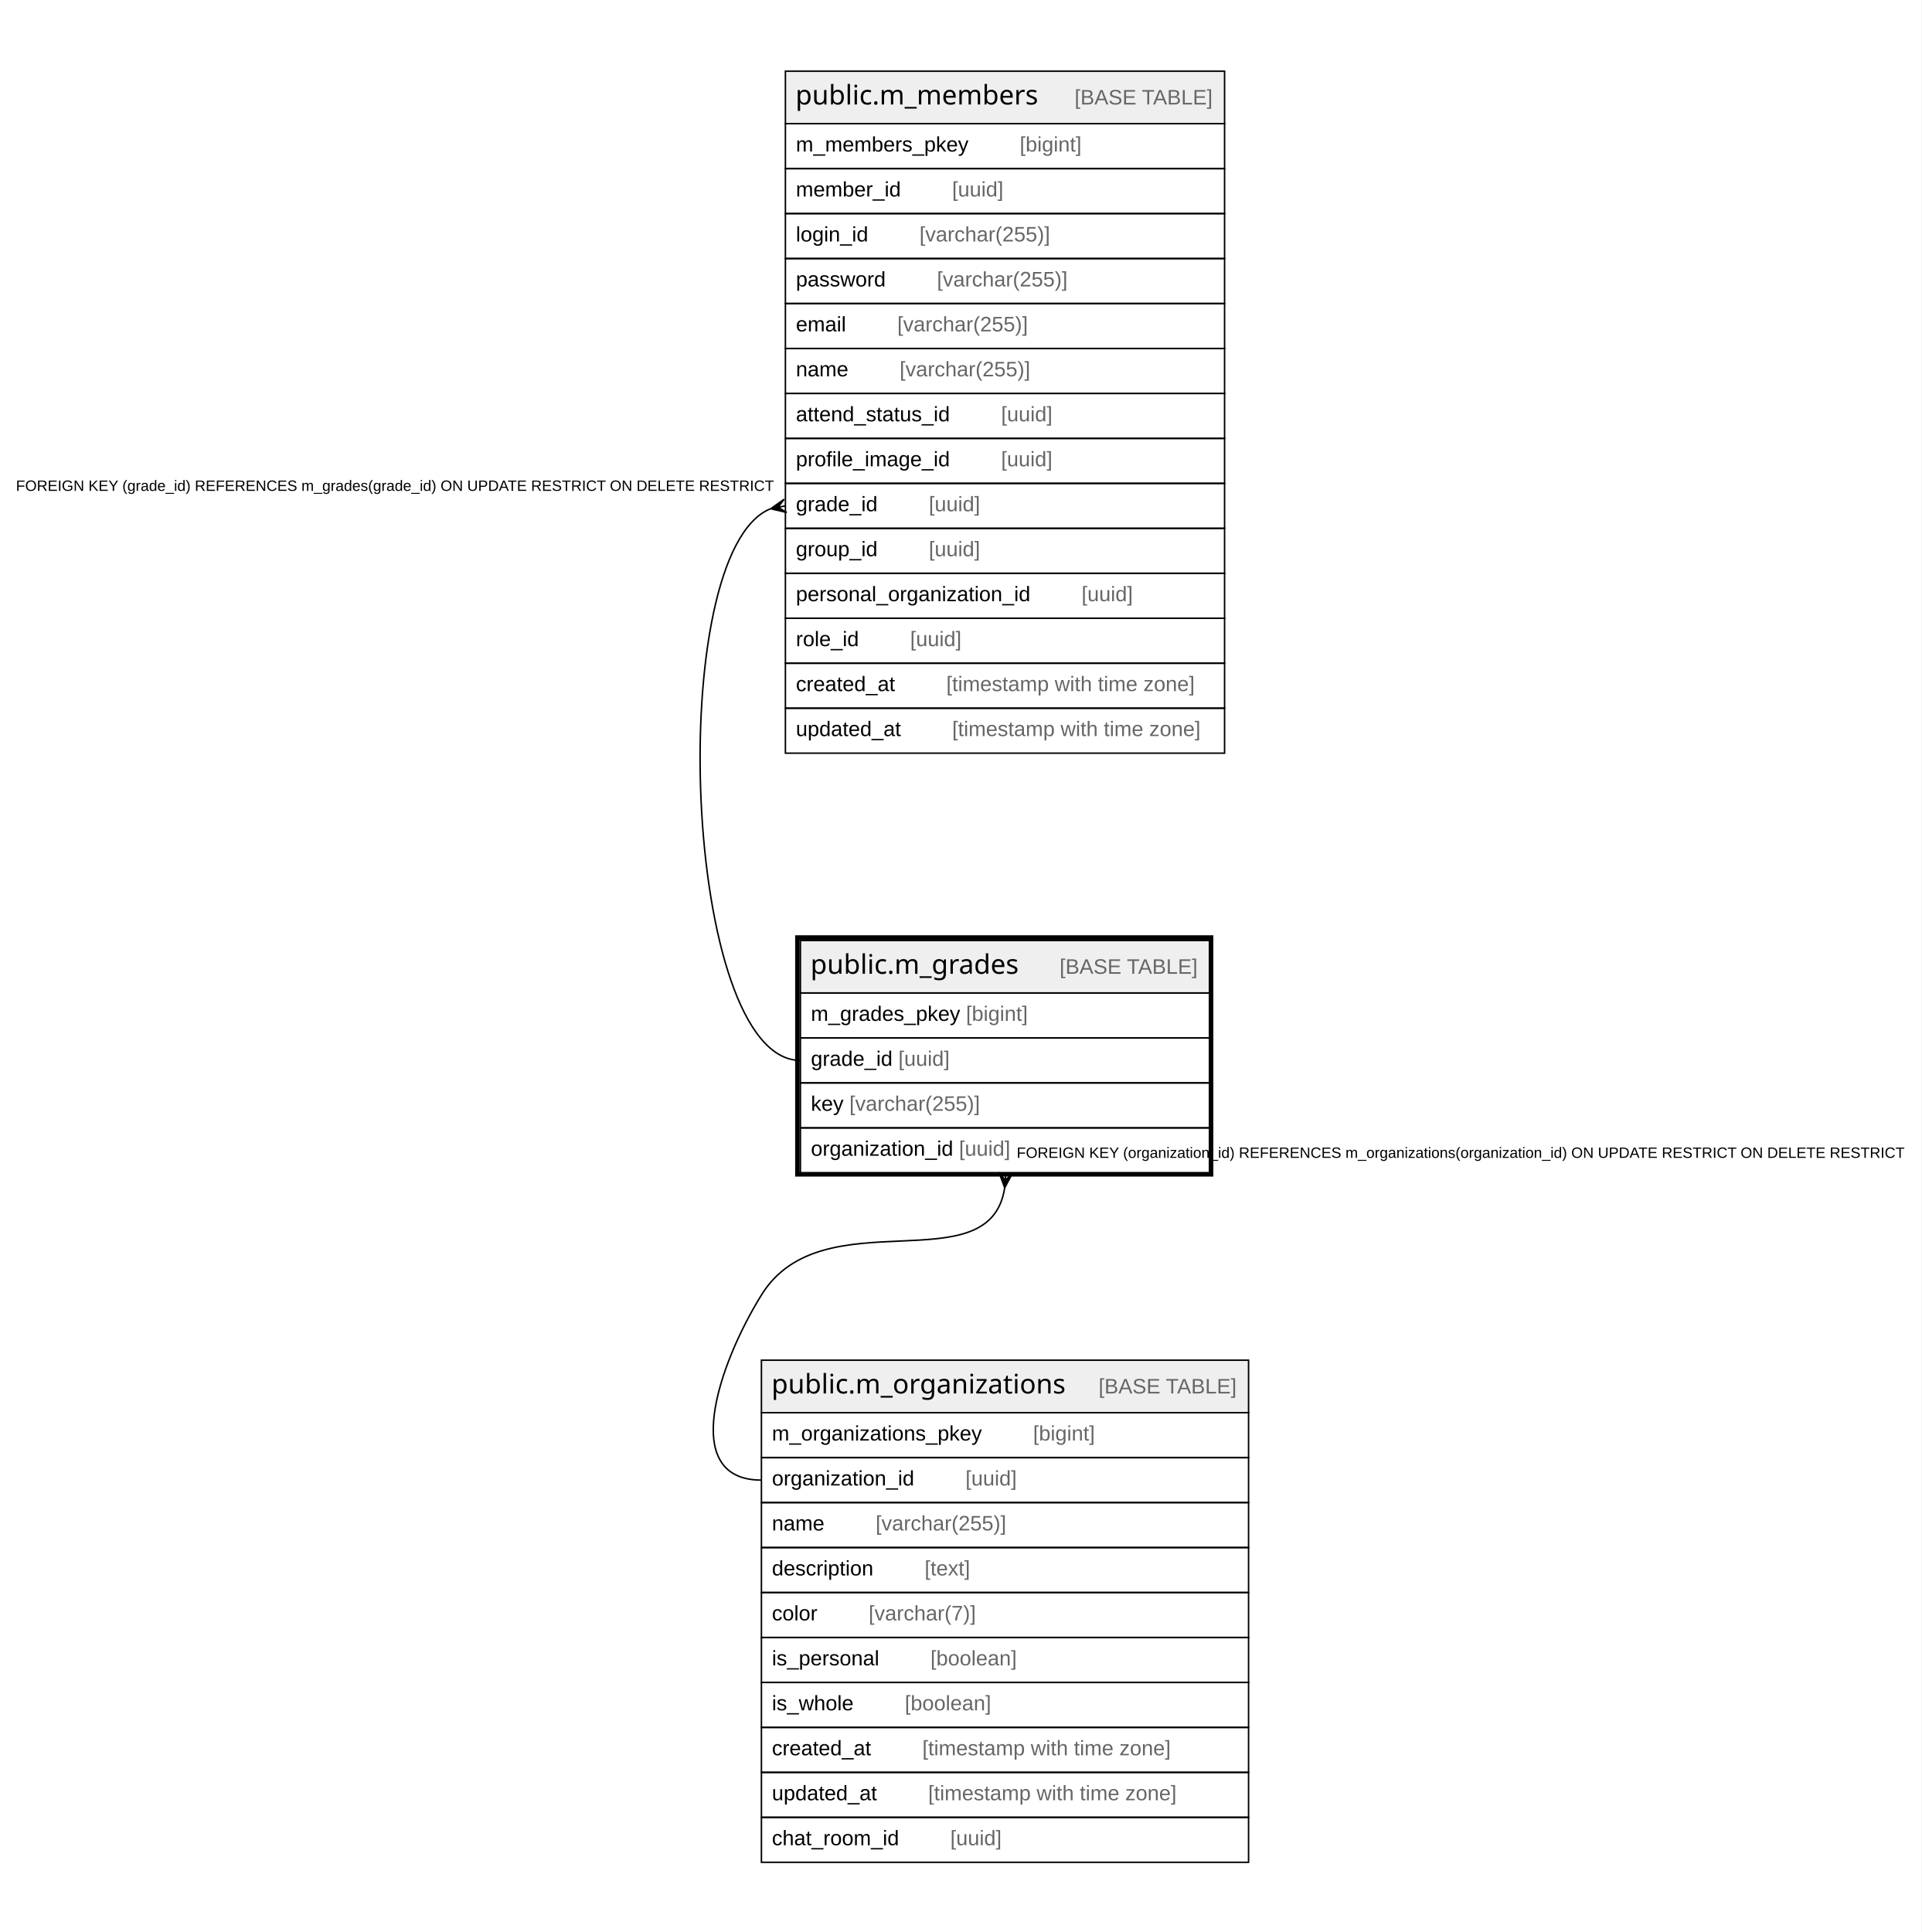
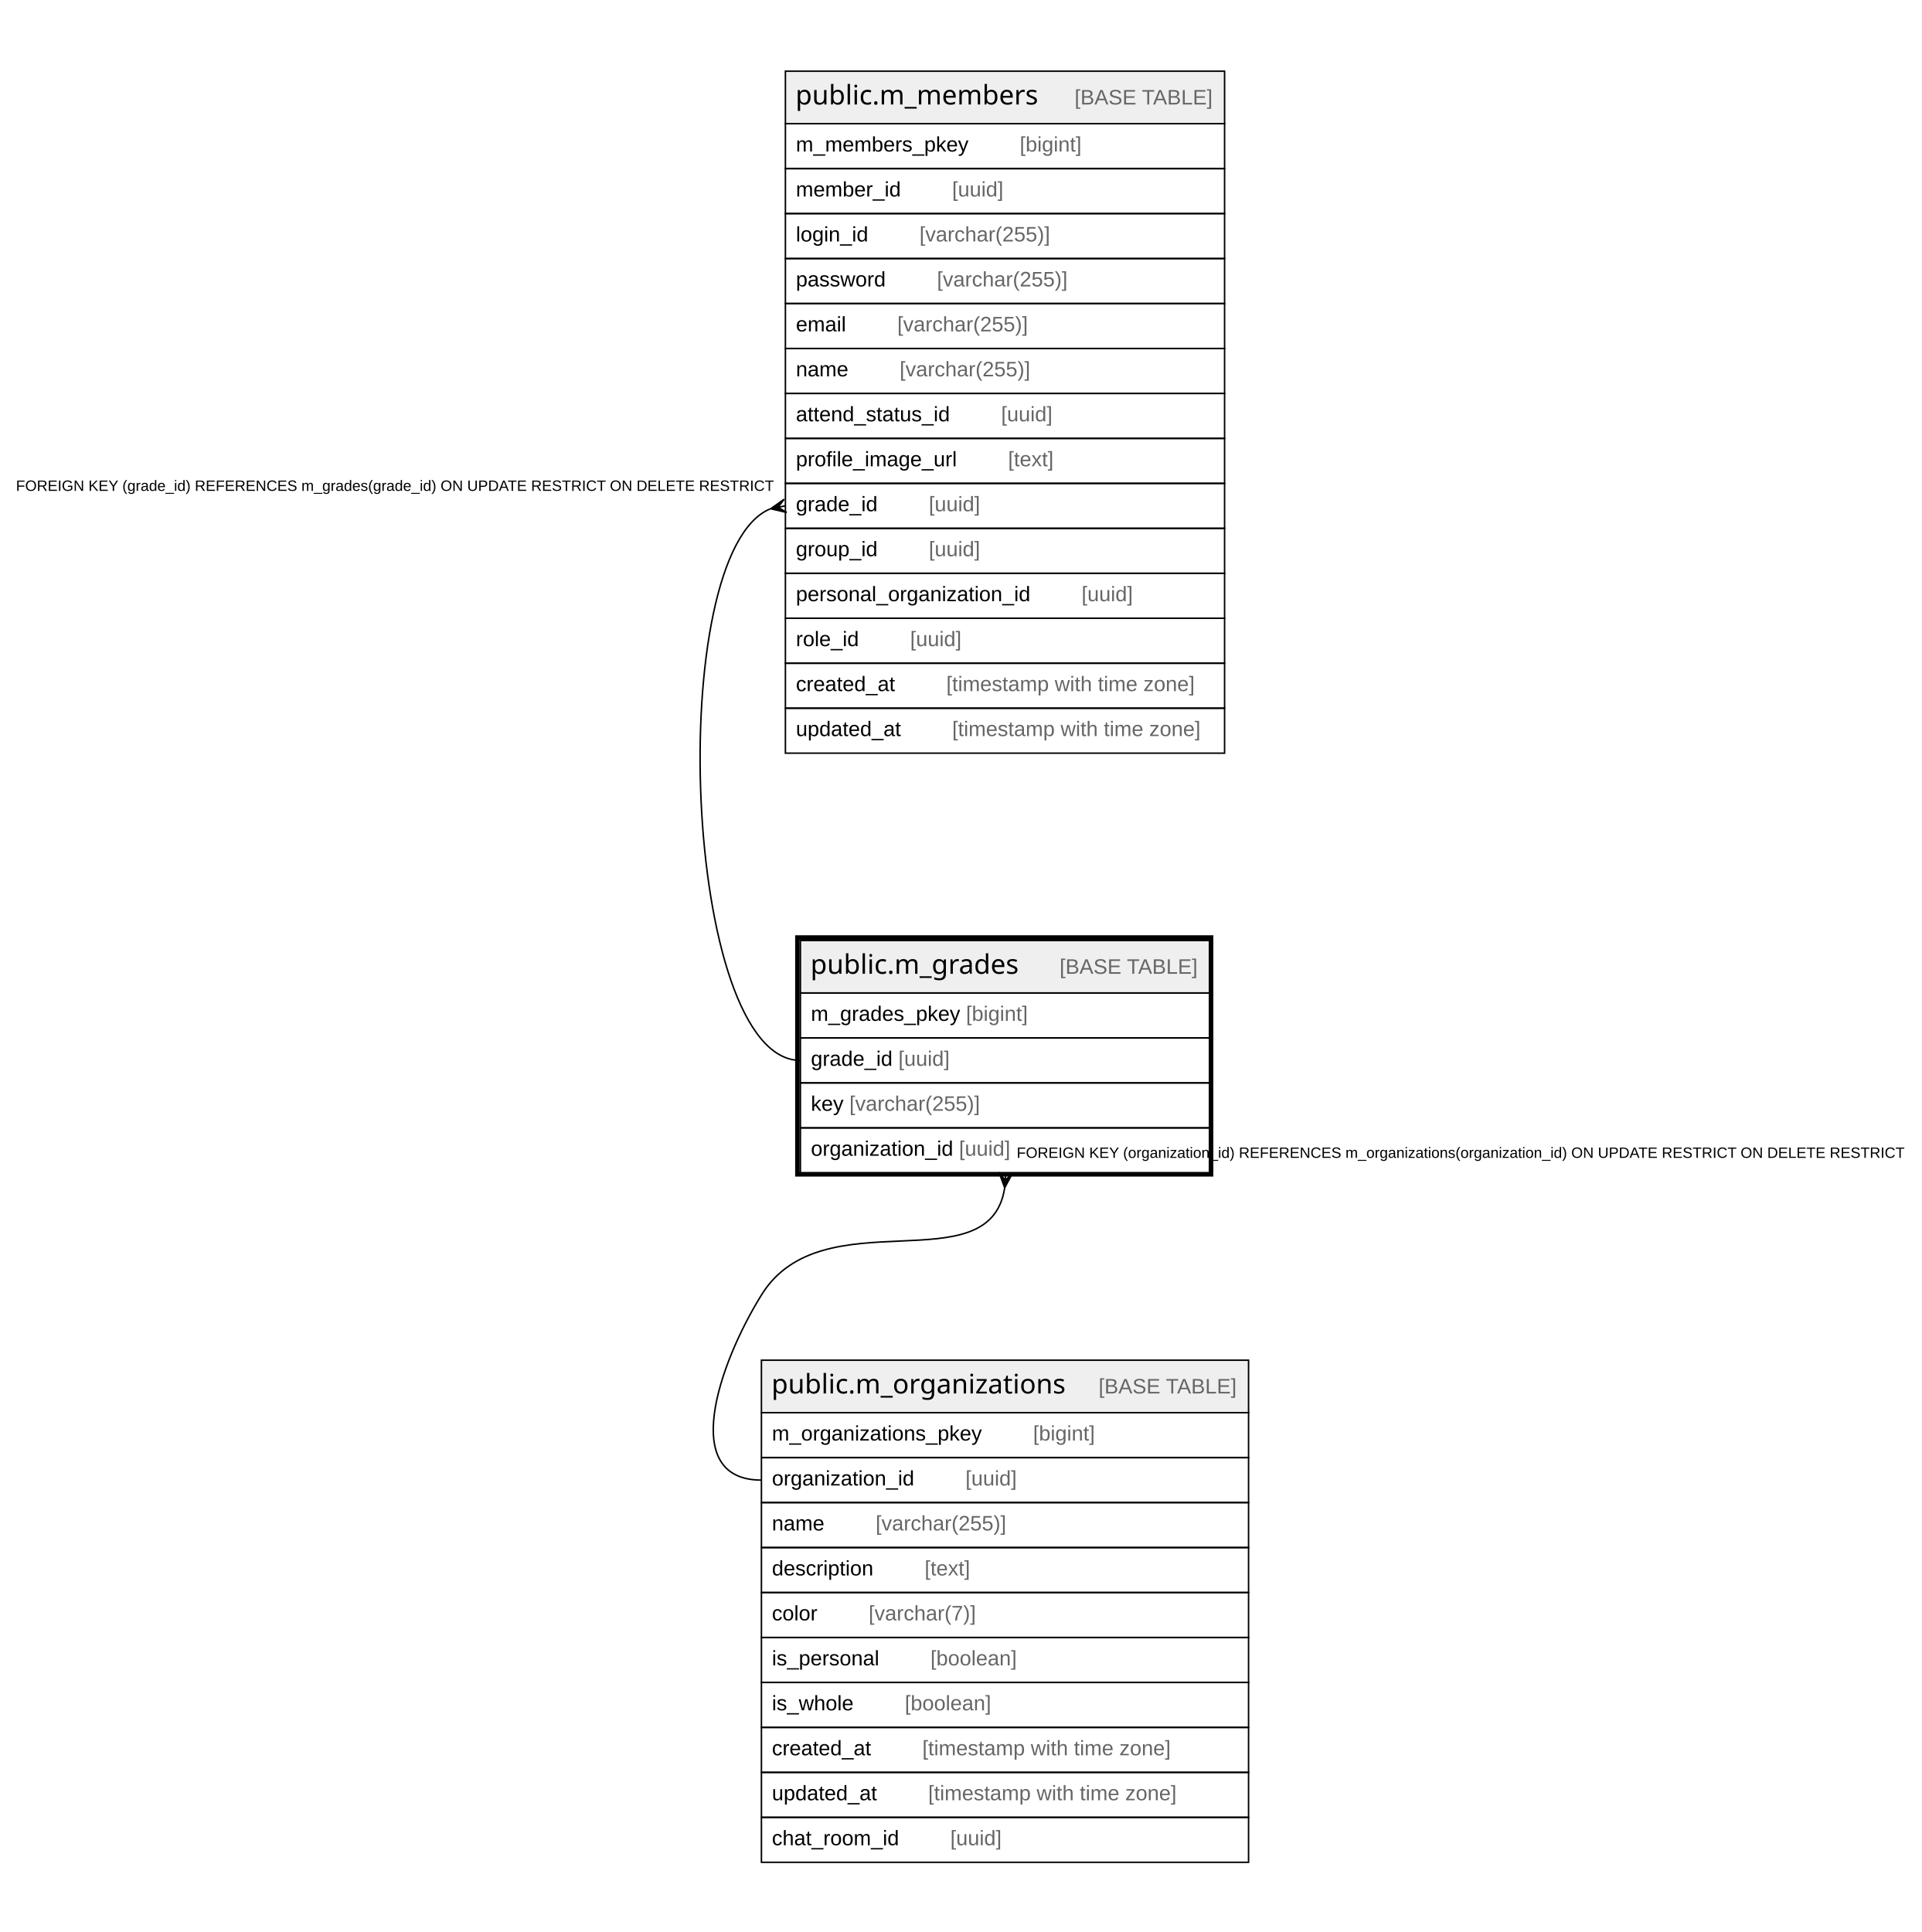
<svg xmlns="http://www.w3.org/2000/svg" width="1282pt" height="1289pt" viewBox="0.00 0.00 1282.00 1289.00">
  <g id="graph0" class="graph" transform="scale(1 1) rotate(0) translate(4 1285)">
    <polygon fill="#ffffff" stroke="transparent" points="-4,4 -4,-1285 1278,-1285 1278,4 -4,4" />
    <g id="node1" class="node">
      <polygon fill="#efefef" stroke="transparent" points="530,-622.5 530,-657.5 803,-657.5 803,-622.5 530,-622.5" />
      <polygon fill="none" stroke="#000000" points="530,-622.5 530,-657.5 803,-657.5 803,-622.5 530,-622.5" />
      <text text-anchor="start" x="536.704" y="-635.3" font-family="Arial Bold" font-size="18.00" fill="#000000">public.m_grades</text>
      <text text-anchor="start" x="668.728" y="-635.3" font-family="Arial" font-size="14.00" fill="#000000">    </text>
      <text text-anchor="start" x="702.933" y="-635.3" font-family="Arial" font-size="14.00" fill="#666666">[BASE TABLE]</text>
      <polygon fill="none" stroke="#000000" points="530,-592.5 530,-622.5 803,-622.5 803,-592.5 530,-592.5" />
      <text text-anchor="start" x="537" y="-603.9" font-family="Arial" font-size="14.00" fill="#000000">m_grades_pkey </text>
      <text text-anchor="start" x="640.473" y="-603.9" font-family="Arial" font-size="14.00" fill="#666666">[bigint]</text>
      <polygon fill="none" stroke="#000000" points="530,-562.5 530,-592.5 803,-592.5 803,-562.5 530,-562.5" />
      <text text-anchor="start" x="537" y="-573.9" font-family="Arial" font-size="14.00" fill="#000000">grade_id </text>
      <text text-anchor="start" x="595.353" y="-573.9" font-family="Arial" font-size="14.00" fill="#666666">[uuid]</text>
      <polygon fill="none" stroke="#000000" points="530,-532.5 530,-562.5 803,-562.5 803,-532.5 530,-532.5" />
      <text text-anchor="start" x="537" y="-543.9" font-family="Arial" font-size="14.00" fill="#000000">key </text>
      <text text-anchor="start" x="562.673" y="-543.9" font-family="Arial" font-size="14.00" fill="#666666">[varchar(255)]</text>
      <polygon fill="none" stroke="#000000" points="530,-502.5 530,-532.5 803,-532.5 803,-502.5 530,-502.5" />
      <text text-anchor="start" x="537" y="-513.9" font-family="Arial" font-size="14.00" fill="#000000">organization_id </text>
      <text text-anchor="start" x="635.805" y="-513.9" font-family="Arial" font-size="14.00" fill="#666666">[uuid]</text>
      <polygon fill="none" stroke="#000000" stroke-width="3" points="528,-501.5 528,-659.5 804,-659.5 804,-501.5 528,-501.5" />
    </g>
    <g id="node3" class="node">
      <polygon fill="#efefef" stroke="transparent" points="504,-342.5 504,-377.5 829,-377.5 829,-342.5 504,-342.5" />
      <polygon fill="none" stroke="#000000" points="504,-342.5 504,-377.5 829,-377.5 829,-342.5 504,-342.5" />
      <text text-anchor="start" x="510.699" y="-355.3" font-family="Arial Bold" font-size="18.00" fill="#000000">public.m_organizations</text>
      <text text-anchor="start" x="694.733" y="-355.3" font-family="Arial" font-size="14.00" fill="#000000">    </text>
      <text text-anchor="start" x="728.938" y="-355.3" font-family="Arial" font-size="14.00" fill="#666666">[BASE TABLE]</text>
      <polygon fill="none" stroke="#000000" points="504,-312.5 504,-342.5 829,-342.5 829,-312.5 504,-312.5" />
      <text text-anchor="start" x="511" y="-323.9" font-family="Arial" font-size="14.00" fill="#000000">m_organizations_pkey    </text>
      <text text-anchor="start" x="685.238" y="-323.9" font-family="Arial" font-size="14.00" fill="#666666">[bigint]</text>
      <polygon fill="none" stroke="#000000" points="504,-282.5 504,-312.5 829,-312.5 829,-282.5 504,-282.5" />
      <text text-anchor="start" x="511" y="-293.9" font-family="Arial" font-size="14.00" fill="#000000">organization_id    </text>
      <text text-anchor="start" x="640.119" y="-293.9" font-family="Arial" font-size="14.00" fill="#666666">[uuid]</text>
      <polygon fill="none" stroke="#000000" points="504,-252.5 504,-282.5 829,-282.5 829,-252.5 504,-252.5" />
      <text text-anchor="start" x="511" y="-263.9" font-family="Arial" font-size="14.00" fill="#000000">name    </text>
      <text text-anchor="start" x="580.213" y="-263.9" font-family="Arial" font-size="14.00" fill="#666666">[varchar(255)]</text>
      <polygon fill="none" stroke="#000000" points="504,-222.5 504,-252.5 829,-252.5 829,-222.5 504,-222.5" />
      <text text-anchor="start" x="511" y="-233.9" font-family="Arial" font-size="14.00" fill="#000000">description    </text>
      <text text-anchor="start" x="612.882" y="-233.9" font-family="Arial" font-size="14.00" fill="#666666">[text]</text>
      <polygon fill="none" stroke="#000000" points="504,-192.5 504,-222.5 829,-222.5 829,-192.5 504,-192.5" />
      <text text-anchor="start" x="511" y="-203.9" font-family="Arial" font-size="14.00" fill="#000000">color    </text>
      <text text-anchor="start" x="575.537" y="-203.9" font-family="Arial" font-size="14.00" fill="#666666">[varchar(7)]</text>
      <polygon fill="none" stroke="#000000" points="504,-162.5 504,-192.5 829,-192.5 829,-162.5 504,-162.5" />
      <text text-anchor="start" x="511" y="-173.9" font-family="Arial" font-size="14.00" fill="#000000">is_personal    </text>
      <text text-anchor="start" x="616.774" y="-173.9" font-family="Arial" font-size="14.00" fill="#666666">[boolean]</text>
      <polygon fill="none" stroke="#000000" points="504,-132.5 504,-162.5 829,-162.5 829,-132.5 504,-132.5" />
      <text text-anchor="start" x="511" y="-143.9" font-family="Arial" font-size="14.00" fill="#000000">is_whole    </text>
      <text text-anchor="start" x="599.655" y="-143.9" font-family="Arial" font-size="14.00" fill="#666666">[boolean]</text>
      <polygon fill="none" stroke="#000000" points="504,-102.5 504,-132.5 829,-132.5 829,-102.5 504,-102.5" />
      <text text-anchor="start" x="511" y="-113.9" font-family="Arial" font-size="14.00" fill="#000000">created_at    </text>
      <text text-anchor="start" x="611.342" y="-113.9" font-family="Arial" font-size="14.00" fill="#666666">[timestamp with time zone]</text>
      <polygon fill="none" stroke="#000000" points="504,-72.5 504,-102.5 829,-102.5 829,-72.5 504,-72.5" />
      <text text-anchor="start" x="511" y="-83.9" font-family="Arial" font-size="14.00" fill="#000000">updated_at    </text>
      <text text-anchor="start" x="615.247" y="-83.9" font-family="Arial" font-size="14.00" fill="#666666">[timestamp with time zone]</text>
      <polygon fill="none" stroke="#000000" points="504,-42.5 504,-72.5 829,-72.5 829,-42.5 504,-42.5" />
      <text text-anchor="start" x="511" y="-53.9" font-family="Arial" font-size="14.00" fill="#000000">chat_room_id    </text>
      <text text-anchor="start" x="630.001" y="-53.9" font-family="Arial" font-size="14.00" fill="#666666">[uuid]</text>
    </g>
    <g id="edge2" class="edge">
      <path fill="none" stroke="#000000" d="M666.289,-492.463C656.338,-427.372 544.669,-486.804 504,-421 475.143,-374.309 449.111,-297.5 504,-297.5" />
      <polygon fill="#000000" stroke="#000000" points="666.293,-492.525 662.511,-502.818 666.647,-497.512 667,-502.5 667,-502.5 667,-502.5 666.647,-497.512 671.489,-502.182 666.293,-492.525 666.293,-492.525" />
      <text text-anchor="start" x="674.318" y="-512.5" font-family="Arial" font-size="10.00" fill="#000000">FOREIGN KEY (organization_id) REFERENCES m_organizations(organization_id) ON UPDATE RESTRICT ON DELETE RESTRICT</text>
    </g>
    <g id="node2" class="node">
      <polygon fill="#efefef" stroke="transparent" points="520,-1202.5 520,-1237.5 813,-1237.5 813,-1202.5 520,-1202.5" />
      <polygon fill="none" stroke="#000000" points="520,-1202.5 520,-1237.5 813,-1237.5 813,-1202.5 520,-1202.5" />
      <text text-anchor="start" x="526.715" y="-1215.3" font-family="Arial Bold" font-size="18.00" fill="#000000">public.m_members</text>
      <text text-anchor="start" x="678.717" y="-1215.3" font-family="Arial" font-size="14.00" fill="#000000">    </text>
      <text text-anchor="start" x="712.922" y="-1215.3" font-family="Arial" font-size="14.00" fill="#666666">[BASE TABLE]</text>
      <polygon fill="none" stroke="#000000" points="520,-1172.5 520,-1202.5 813,-1202.5 813,-1172.5 520,-1172.5" />
      <text text-anchor="start" x="527" y="-1183.9" font-family="Arial" font-size="14.00" fill="#000000">m_members_pkey    </text>
      <text text-anchor="start" x="676.325" y="-1183.9" font-family="Arial" font-size="14.00" fill="#666666">[bigint]</text>
      <polygon fill="none" stroke="#000000" points="520,-1142.5 520,-1172.5 813,-1172.5 813,-1142.5 520,-1142.5" />
      <text text-anchor="start" x="527" y="-1153.9" font-family="Arial" font-size="14.00" fill="#000000">member_id    </text>
      <text text-anchor="start" x="631.206" y="-1153.9" font-family="Arial" font-size="14.00" fill="#666666">[uuid]</text>
      <polygon fill="none" stroke="#000000" points="520,-1112.5 520,-1142.5 813,-1142.5 813,-1112.5 520,-1112.5" />
      <text text-anchor="start" x="527" y="-1123.9" font-family="Arial" font-size="14.00" fill="#000000">login_id    </text>
      <text text-anchor="start" x="609.438" y="-1123.9" font-family="Arial" font-size="14.00" fill="#666666">[varchar(255)]</text>
      <polygon fill="none" stroke="#000000" points="520,-1082.5 520,-1112.5 813,-1112.5 813,-1082.5 520,-1082.5" />
      <text text-anchor="start" x="527" y="-1093.9" font-family="Arial" font-size="14.00" fill="#000000">password    </text>
      <text text-anchor="start" x="621.102" y="-1093.9" font-family="Arial" font-size="14.00" fill="#666666">[varchar(255)]</text>
      <polygon fill="none" stroke="#000000" points="520,-1052.5 520,-1082.5 813,-1082.5 813,-1052.5 520,-1052.5" />
      <text text-anchor="start" x="527" y="-1063.9" font-family="Arial" font-size="14.00" fill="#000000">email    </text>
      <text text-anchor="start" x="594.644" y="-1063.9" font-family="Arial" font-size="14.00" fill="#666666">[varchar(255)]</text>
      <polygon fill="none" stroke="#000000" points="520,-1022.5 520,-1052.5 813,-1052.5 813,-1022.5 520,-1022.5" />
      <text text-anchor="start" x="527" y="-1033.9" font-family="Arial" font-size="14.00" fill="#000000">name    </text>
      <text text-anchor="start" x="596.213" y="-1033.9" font-family="Arial" font-size="14.00" fill="#666666">[varchar(255)]</text>
      <polygon fill="none" stroke="#000000" points="520,-992.5 520,-1022.5 813,-1022.5 813,-992.5 520,-992.5" />
      <text text-anchor="start" x="527" y="-1003.9" font-family="Arial" font-size="14.00" fill="#000000">attend_status_id    </text>
      <text text-anchor="start" x="663.917" y="-1003.9" font-family="Arial" font-size="14.00" fill="#666666">[uuid]</text>
      <polygon fill="none" stroke="#000000" points="520,-962.5 520,-992.5 813,-992.5 813,-962.5 520,-962.5" />
-       <text text-anchor="start" x="527" y="-973.9" font-family="Arial" font-size="14.00" fill="#000000">profile_image_id    </text>
-       <text text-anchor="start" x="663.886" y="-973.9" font-family="Arial" font-size="14.00" fill="#666666">[uuid]</text>
+       <text text-anchor="start" x="527" y="-973.9" font-family="Arial" font-size="14.00" fill="#000000">profile_image_url    </text>
+       <text text-anchor="start" x="668.547" y="-973.9" font-family="Arial" font-size="14.00" fill="#666666">[text]</text>
      <polygon fill="none" stroke="#000000" points="520,-932.5 520,-962.5 813,-962.5 813,-932.5 520,-932.5" />
      <text text-anchor="start" x="527" y="-943.9" font-family="Arial" font-size="14.00" fill="#000000">grade_id    </text>
      <text text-anchor="start" x="615.668" y="-943.9" font-family="Arial" font-size="14.00" fill="#666666">[uuid]</text>
      <polygon fill="none" stroke="#000000" points="520,-902.5 520,-932.5 813,-932.5 813,-902.5 520,-902.5" />
      <text text-anchor="start" x="527" y="-913.9" font-family="Arial" font-size="14.00" fill="#000000">group_id    </text>
      <text text-anchor="start" x="615.668" y="-913.9" font-family="Arial" font-size="14.00" fill="#666666">[uuid]</text>
      <polygon fill="none" stroke="#000000" points="520,-872.5 520,-902.5 813,-902.5 813,-872.5 520,-872.5" />
      <text text-anchor="start" x="527" y="-883.9" font-family="Arial" font-size="14.00" fill="#000000">personal_organization_id    </text>
      <text text-anchor="start" x="717.582" y="-883.9" font-family="Arial" font-size="14.00" fill="#666666">[uuid]</text>
      <polygon fill="none" stroke="#000000" points="520,-842.5 520,-872.5 813,-872.5 813,-842.5 520,-842.5" />
      <text text-anchor="start" x="527" y="-853.9" font-family="Arial" font-size="14.00" fill="#000000">role_id    </text>
      <text text-anchor="start" x="603.209" y="-853.9" font-family="Arial" font-size="14.00" fill="#666666">[uuid]</text>
      <polygon fill="none" stroke="#000000" points="520,-812.5 520,-842.5 813,-842.5 813,-812.5 520,-812.5" />
      <text text-anchor="start" x="527" y="-823.9" font-family="Arial" font-size="14.00" fill="#000000">created_at    </text>
      <text text-anchor="start" x="627.342" y="-823.9" font-family="Arial" font-size="14.00" fill="#666666">[timestamp with time zone]</text>
      <polygon fill="none" stroke="#000000" points="520,-782.5 520,-812.5 813,-812.5 813,-782.5 520,-782.5" />
      <text text-anchor="start" x="527" y="-793.9" font-family="Arial" font-size="14.00" fill="#000000">updated_at    </text>
      <text text-anchor="start" x="631.247" y="-793.9" font-family="Arial" font-size="14.00" fill="#666666">[timestamp with time zone]</text>
    </g>
    <g id="edge1" class="edge">
      <path fill="none" stroke="#000000" d="M509.907,-945.509C438.74,-916.386 451.282,-577.5 530,-577.5" />
      <polygon fill="#000000" stroke="#000000" points="510.189,-945.565 519.129,-951.915 515.095,-946.533 520,-947.5 520,-947.5 520,-947.5 515.095,-946.533 520.871,-943.085 510.189,-945.565 510.189,-945.565" />
      <text text-anchor="start" x="6.66" y="-957.5" font-family="Arial" font-size="10.00" fill="#000000">FOREIGN KEY (grade_id) REFERENCES m_grades(grade_id) ON UPDATE RESTRICT ON DELETE RESTRICT</text>
    </g>
  </g>
</svg>
